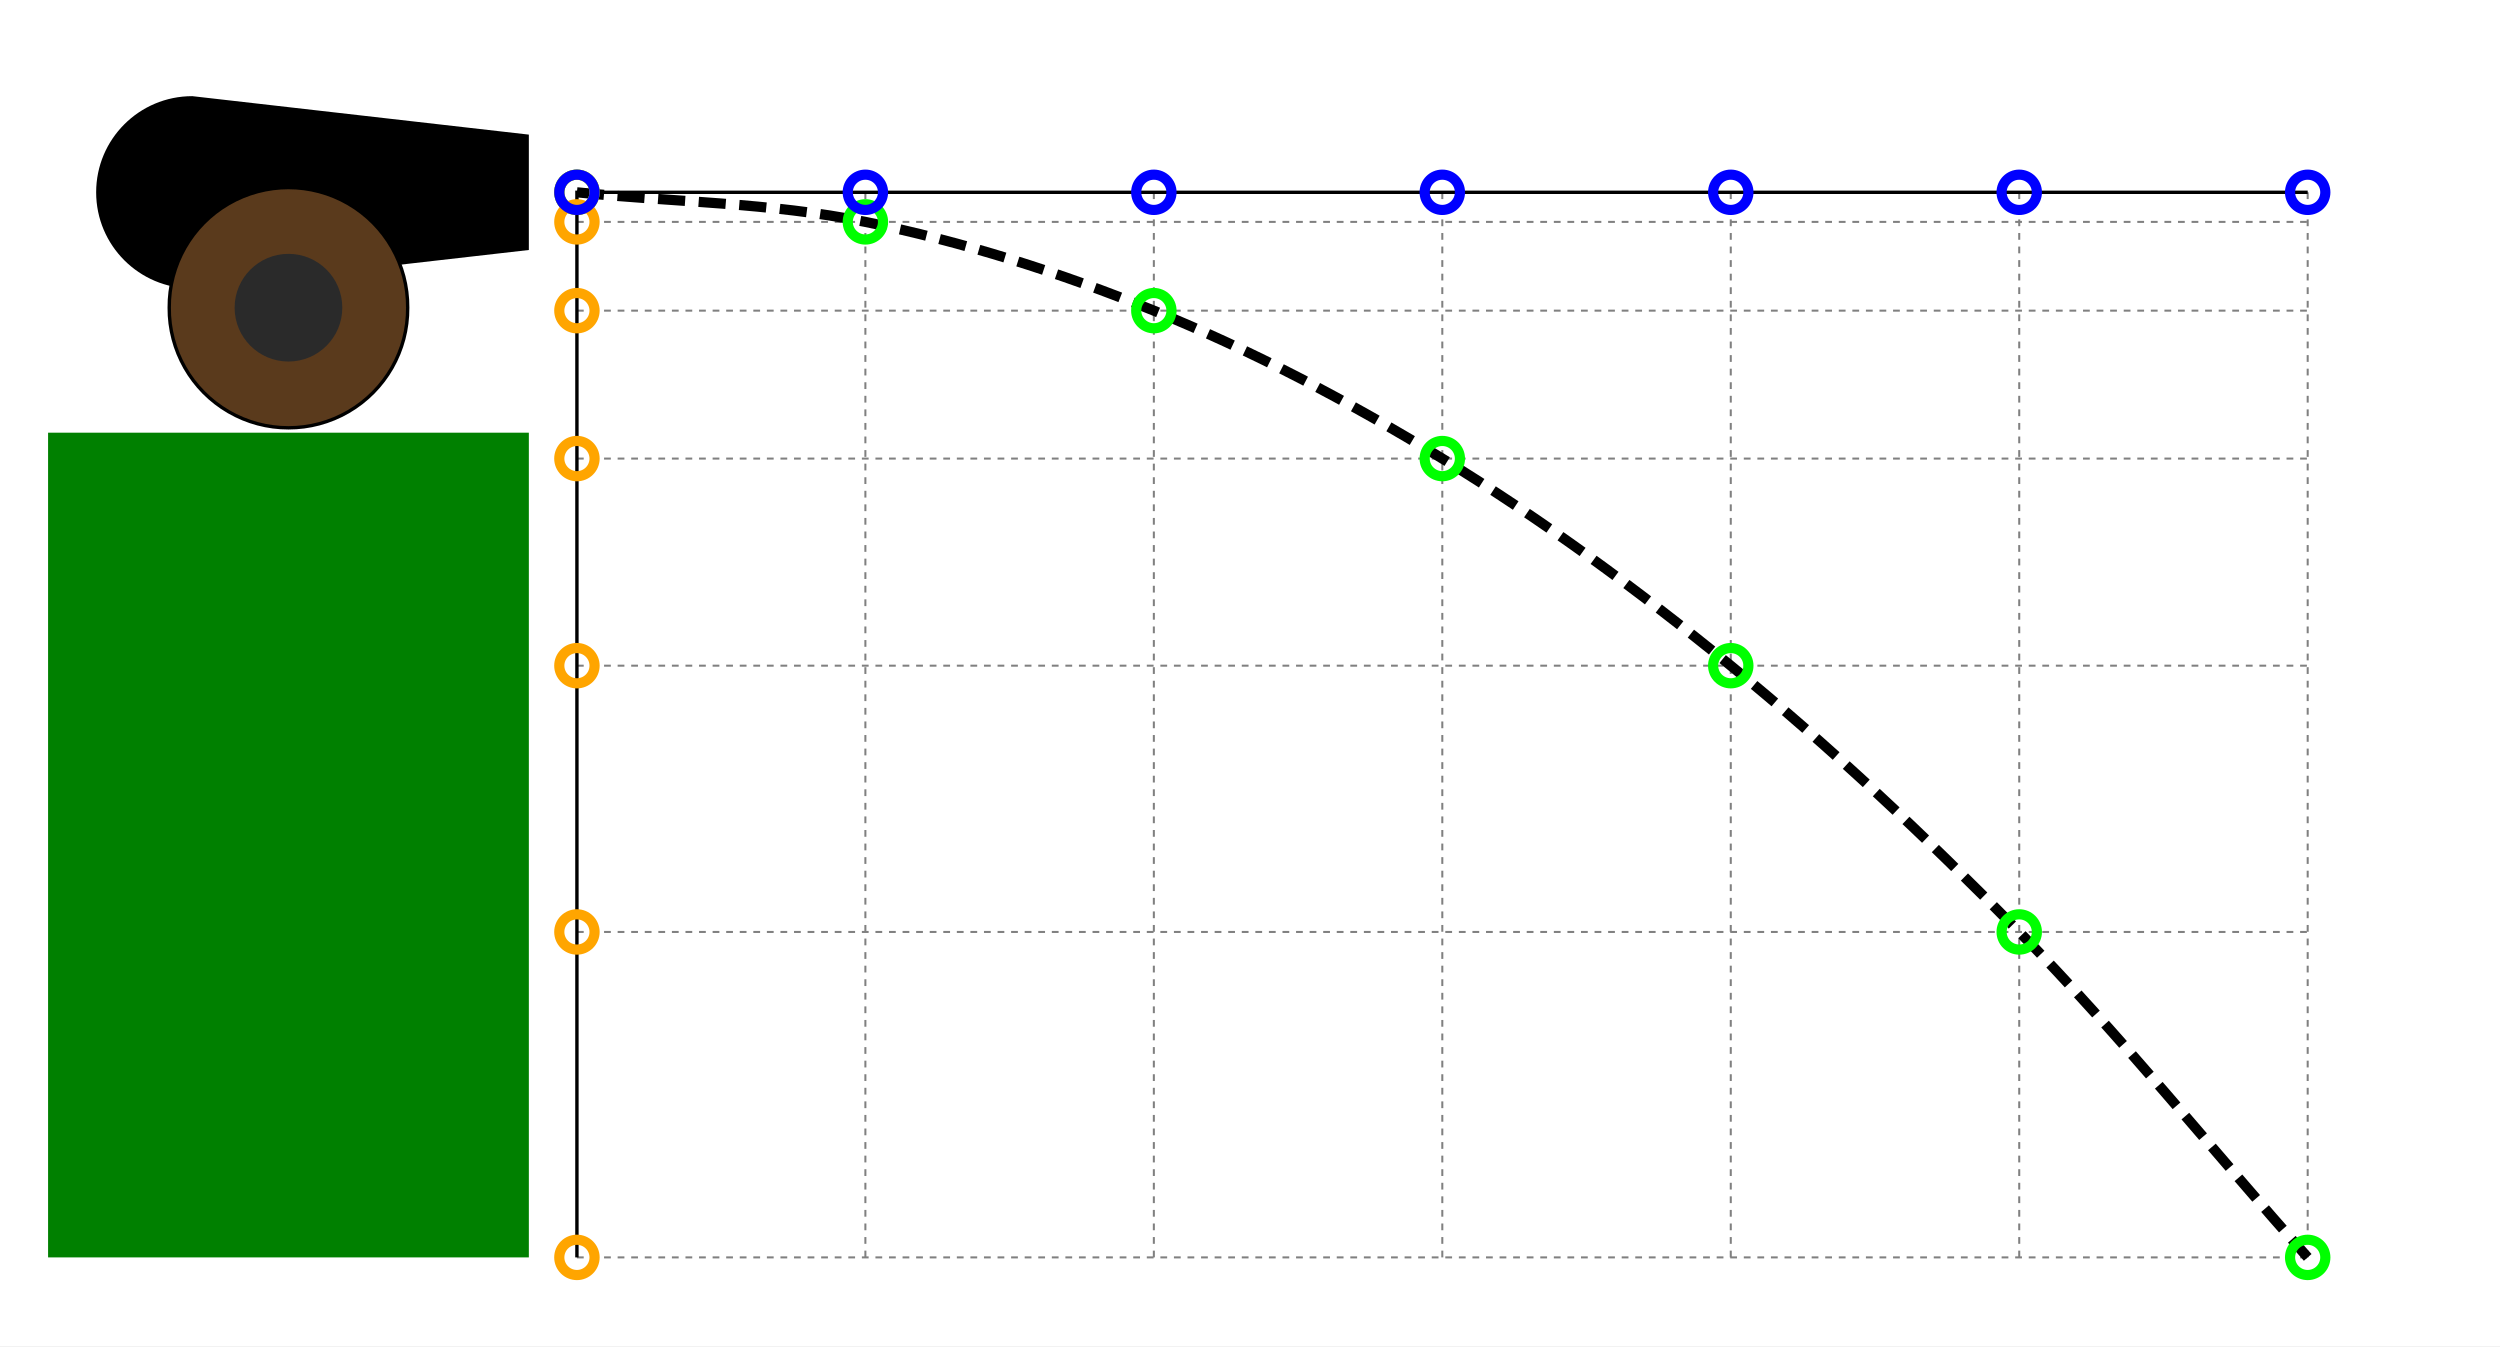
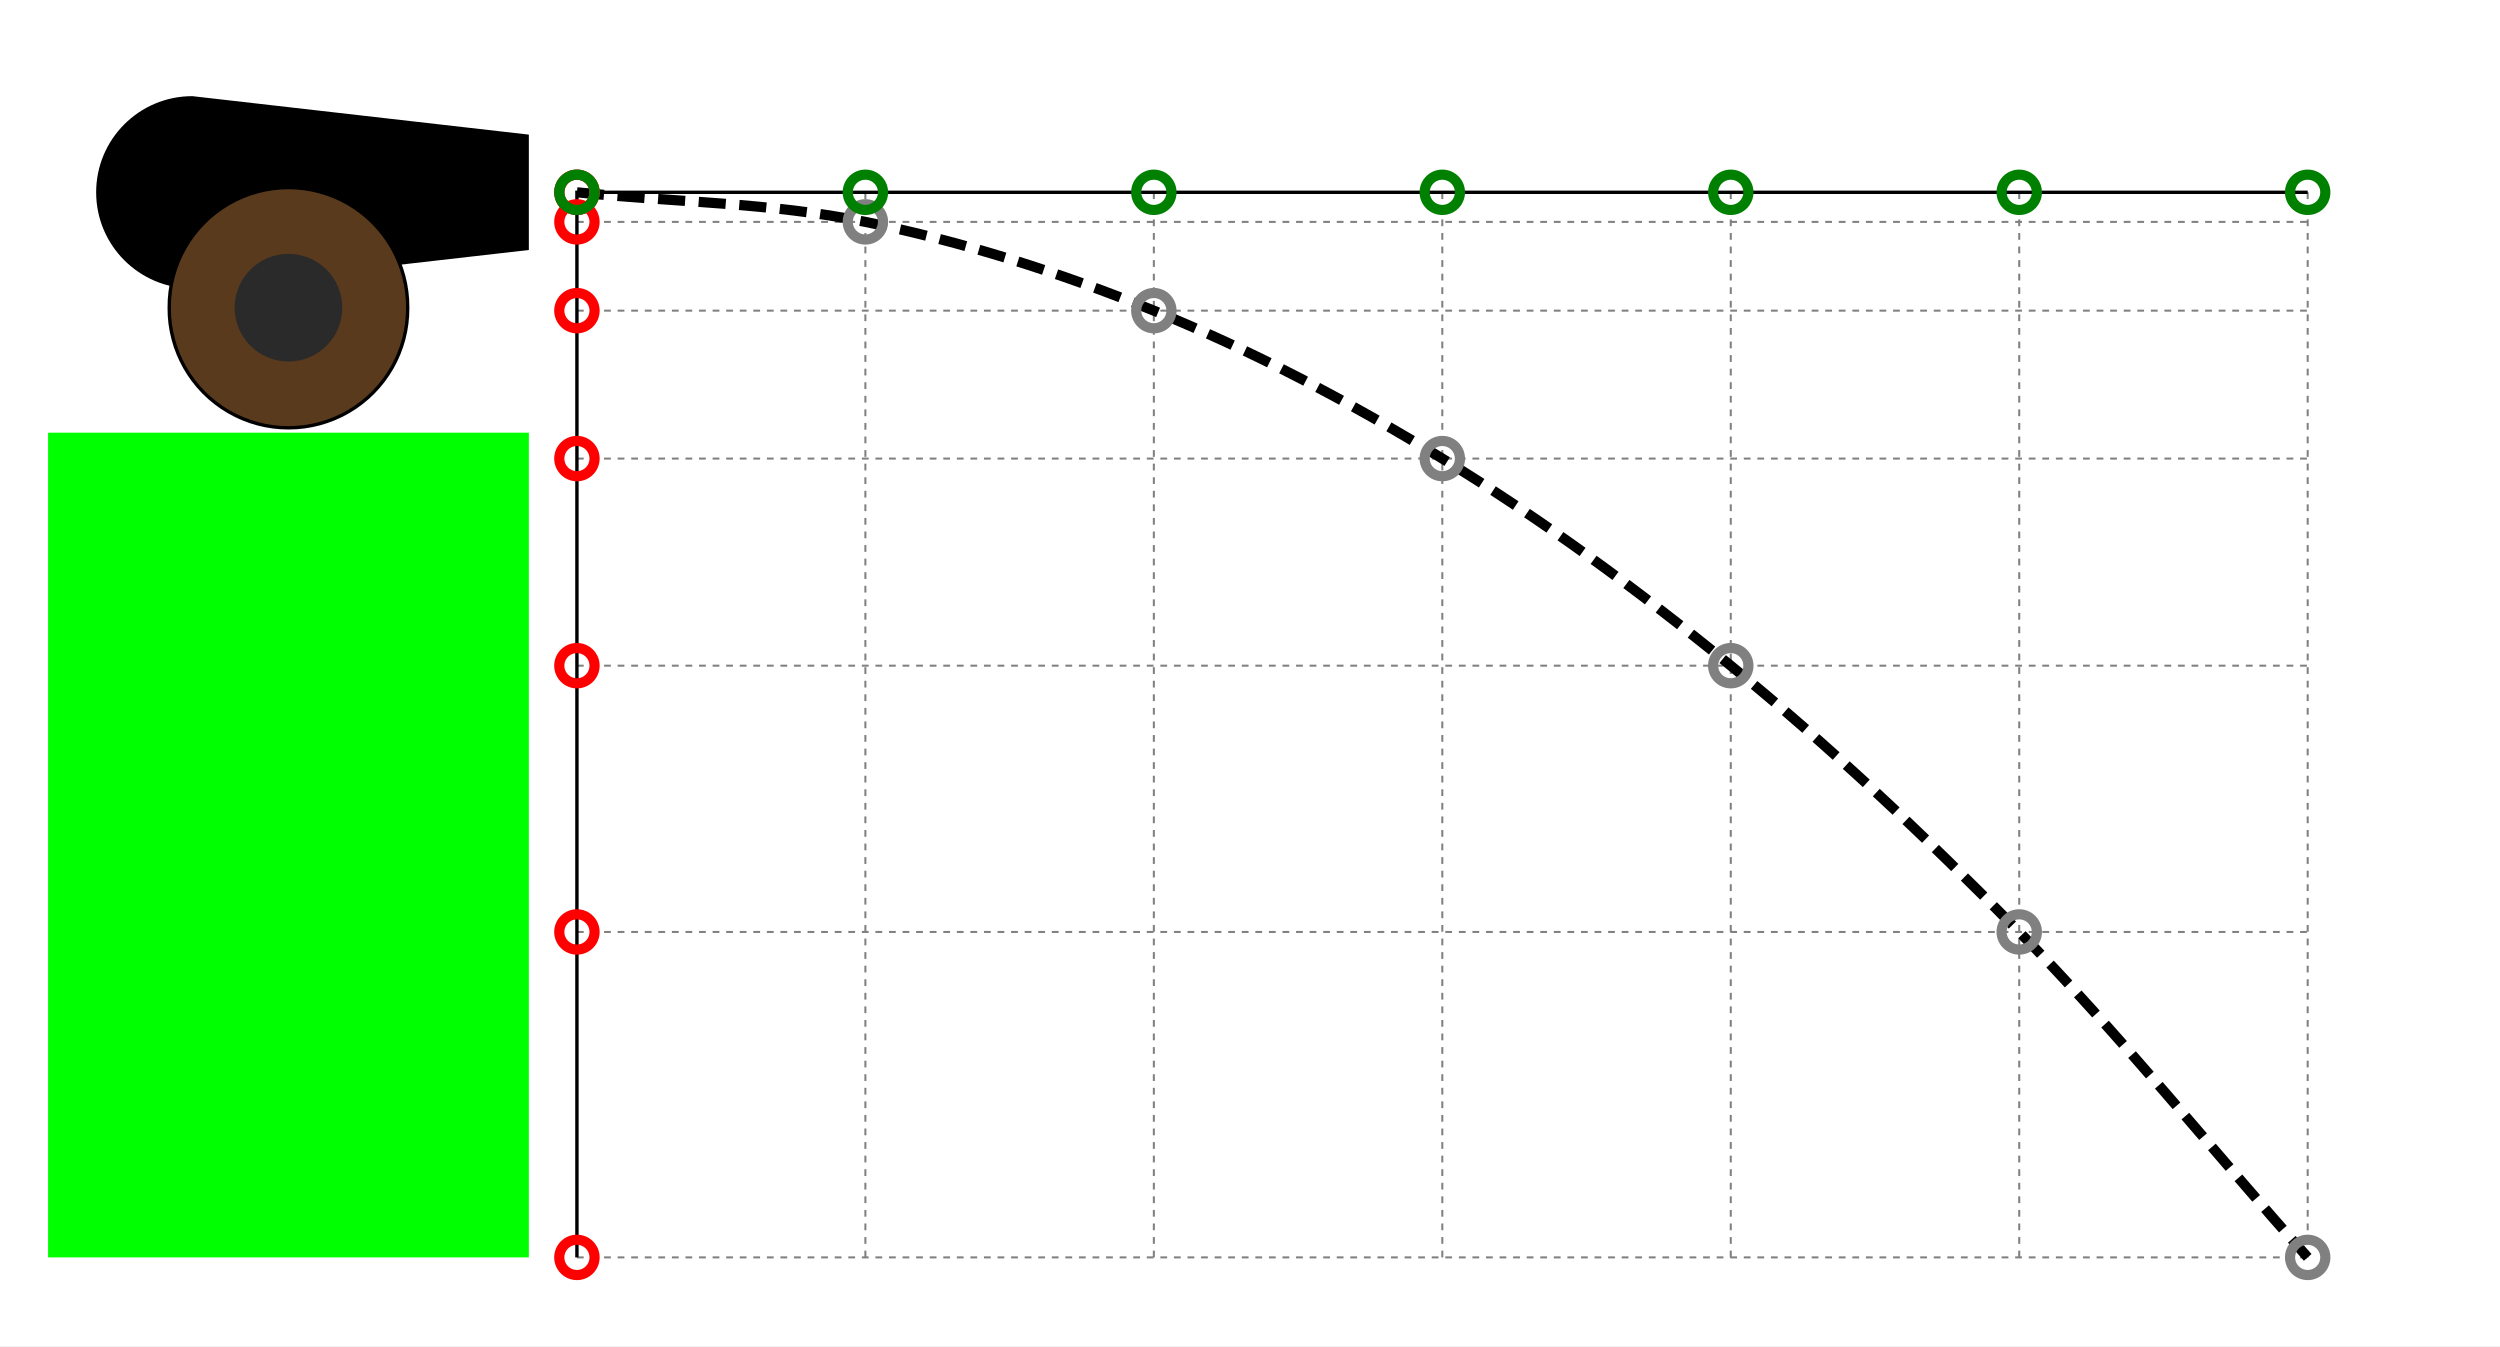
<svg xmlns="http://www.w3.org/2000/svg" width="368.504pt" height="198.425pt" viewBox="0 -198.425 368.504 198.425">
  <rect x="0" y="-198.425" width="368.504" height="198.425" fill="#ffffff" />
  <g transform="scale(1, -1)">
    <path d="M 127.559 13.082 L 127.559 170.079 " fill="none" stroke-width="0.3" stroke="#808080" stroke-dasharray="1,1" />
    <path d="M 85.039 165.718 L 340.157 165.718 " fill="none" stroke-width="0.3" stroke="#808080" stroke-dasharray="1,1" />
    <path d="M 170.079 13.082 L 170.079 170.079 " fill="none" stroke-width="0.3" stroke="#808080" stroke-dasharray="1,1" />
    <path d="M 85.039 152.635 L 340.157 152.635 " fill="none" stroke-width="0.3" stroke="#808080" stroke-dasharray="1,1" />
    <path d="M 212.598 13.082 L 212.598 170.079 " fill="none" stroke-width="0.3" stroke="#808080" stroke-dasharray="1,1" />
    <path d="M 85.039 130.83 L 340.157 130.83 " fill="none" stroke-width="0.3" stroke="#808080" stroke-dasharray="1,1" />
    <path d="M 255.118 13.082 L 255.118 170.079 " fill="none" stroke-width="0.3" stroke="#808080" stroke-dasharray="1,1" />
    <path d="M 85.039 100.303 L 340.157 100.303 " fill="none" stroke-width="0.3" stroke="#808080" stroke-dasharray="1,1" />
    <path d="M 297.638 13.082 L 297.638 170.079 " fill="none" stroke-width="0.3" stroke="#808080" stroke-dasharray="1,1" />
    <path d="M 85.039 61.054 L 340.157 61.054 " fill="none" stroke-width="0.3" stroke="#808080" stroke-dasharray="1,1" />
    <path d="M 340.157 13.082 L 340.157 170.079 " fill="none" stroke-width="0.3" stroke="#808080" stroke-dasharray="1,1" />
    <path d="M 85.039 13.083 L 340.157 13.083 " fill="none" stroke-width="0.3" stroke="#808080" stroke-dasharray="1,1" />
    <path d="M 85.039 13.082 L 85.039 170.079 L 340.157 170.079 " fill="none" stroke-width="0.5" stroke="#000000" />
    <path d="M 28.346 184.252 A 14.173 14.173 0 0 1 28.346 155.906 M 28.346 155.906 L 77.953 161.575 L 77.953 178.583 L 28.346 184.252 " fill="#000000" stroke="none" />
    <path d="M 60.094 153.071 A 17.575 17.575 0 1 1 24.945 153.071 A 17.575 17.575 0 1 1 60.094 153.071 " fill="#5A3A1C" stroke-width="0.5" stroke="#000000" />
    <path d="M 50.457 153.071 A 7.937 7.937 0 1 1 34.583 153.071 A 7.937 7.937 0 1 1 50.457 153.071 " fill="#2A2A2A" stroke="none" />
-     <path d="M 7.087 13.082 L 77.953 13.082 L 77.953 134.646 L 7.087 134.646 Z " fill="#008000" stroke="none" />
+     <path d="M 7.087 13.082 L 77.953 13.082 L 77.953 134.646 L 7.087 134.646 Z " fill="#00FF00" stroke="none" />
    <path d="M 85.039 170.079 C 99.213 168.625, 113.525 168.568, 127.559 165.718 C 141.877 162.81, 156.15 158.298, 170.079 152.635 C 184.515 146.765, 198.734 139.297, 212.598 130.83 C 227.11 121.968, 241.283 111.584, 255.118 100.303 C 269.665 88.442, 283.809 75.165, 297.638 61.054 C 312.193 46.202, 325.984 29.073, 340.157 13.083 " fill="none" stroke-width="1.5" stroke="#000000" stroke-dasharray="4,2" />
-     <circle cx="85.039" cy="170.079" r="2.6" fill="none" stroke="#00FF00" stroke-width="1.5" />
-     <circle cx="127.559" cy="165.718" r="2.6" fill="none" stroke="#00FF00" stroke-width="1.5" />
-     <circle cx="170.079" cy="152.635" r="2.6" fill="none" stroke="#00FF00" stroke-width="1.5" />
-     <circle cx="212.598" cy="130.83" r="2.6" fill="none" stroke="#00FF00" stroke-width="1.5" />
-     <circle cx="255.118" cy="100.303" r="2.6" fill="none" stroke="#00FF00" stroke-width="1.5" />
-     <circle cx="297.638" cy="61.054" r="2.6" fill="none" stroke="#00FF00" stroke-width="1.5" />
-     <circle cx="340.157" cy="13.083" r="2.6" fill="none" stroke="#00FF00" stroke-width="1.5" />
-     <circle cx="85.039" cy="170.079" r="2.6" fill="none" stroke="#FFA500" stroke-width="1.5" />
-     <circle cx="85.039" cy="165.718" r="2.6" fill="none" stroke="#FFA500" stroke-width="1.5" />
-     <circle cx="85.039" cy="152.635" r="2.6" fill="none" stroke="#FFA500" stroke-width="1.5" />
-     <circle cx="85.039" cy="130.83" r="2.6" fill="none" stroke="#FFA500" stroke-width="1.5" />
-     <circle cx="85.039" cy="100.303" r="2.6" fill="none" stroke="#FFA500" stroke-width="1.5" />
-     <circle cx="85.039" cy="61.054" r="2.6" fill="none" stroke="#FFA500" stroke-width="1.5" />
-     <circle cx="85.039" cy="13.083" r="2.6" fill="none" stroke="#FFA500" stroke-width="1.5" />
-     <circle cx="85.039" cy="170.079" r="2.6" fill="none" stroke="#0000FF" stroke-width="1.5" />
-     <circle cx="127.559" cy="170.079" r="2.6" fill="none" stroke="#0000FF" stroke-width="1.5" />
-     <circle cx="170.079" cy="170.079" r="2.6" fill="none" stroke="#0000FF" stroke-width="1.5" />
-     <circle cx="212.598" cy="170.079" r="2.6" fill="none" stroke="#0000FF" stroke-width="1.5" />
-     <circle cx="255.118" cy="170.079" r="2.6" fill="none" stroke="#0000FF" stroke-width="1.5" />
-     <circle cx="297.638" cy="170.079" r="2.6" fill="none" stroke="#0000FF" stroke-width="1.5" />
-     <circle cx="340.157" cy="170.079" r="2.6" fill="none" stroke="#0000FF" stroke-width="1.5" />
+     <circle cx="85.039" cy="170.079" r="2.6" fill="none" stroke="#808080" stroke-width="1.5" />
+     <circle cx="127.559" cy="165.718" r="2.6" fill="none" stroke="#808080" stroke-width="1.5" />
+     <circle cx="170.079" cy="152.635" r="2.6" fill="none" stroke="#808080" stroke-width="1.5" />
+     <circle cx="212.598" cy="130.83" r="2.6" fill="none" stroke="#808080" stroke-width="1.5" />
+     <circle cx="255.118" cy="100.303" r="2.6" fill="none" stroke="#808080" stroke-width="1.5" />
+     <circle cx="297.638" cy="61.054" r="2.6" fill="none" stroke="#808080" stroke-width="1.5" />
+     <circle cx="340.157" cy="13.083" r="2.6" fill="none" stroke="#808080" stroke-width="1.5" />
+     <circle cx="85.039" cy="170.079" r="2.6" fill="none" stroke="#FF0000" stroke-width="1.5" />
+     <circle cx="85.039" cy="165.718" r="2.6" fill="none" stroke="#FF0000" stroke-width="1.5" />
+     <circle cx="85.039" cy="152.635" r="2.6" fill="none" stroke="#FF0000" stroke-width="1.5" />
+     <circle cx="85.039" cy="130.83" r="2.6" fill="none" stroke="#FF0000" stroke-width="1.5" />
+     <circle cx="85.039" cy="100.303" r="2.6" fill="none" stroke="#FF0000" stroke-width="1.5" />
+     <circle cx="85.039" cy="61.054" r="2.6" fill="none" stroke="#FF0000" stroke-width="1.5" />
+     <circle cx="85.039" cy="13.083" r="2.6" fill="none" stroke="#FF0000" stroke-width="1.5" />
+     <circle cx="85.039" cy="170.079" r="2.6" fill="none" stroke="#008000" stroke-width="1.5" />
+     <circle cx="127.559" cy="170.079" r="2.6" fill="none" stroke="#008000" stroke-width="1.5" />
+     <circle cx="170.079" cy="170.079" r="2.6" fill="none" stroke="#008000" stroke-width="1.5" />
+     <circle cx="212.598" cy="170.079" r="2.6" fill="none" stroke="#008000" stroke-width="1.5" />
+     <circle cx="255.118" cy="170.079" r="2.6" fill="none" stroke="#008000" stroke-width="1.5" />
+     <circle cx="297.638" cy="170.079" r="2.6" fill="none" stroke="#008000" stroke-width="1.5" />
+     <circle cx="340.157" cy="170.079" r="2.6" fill="none" stroke="#008000" stroke-width="1.5" />
  </g>
</svg>
